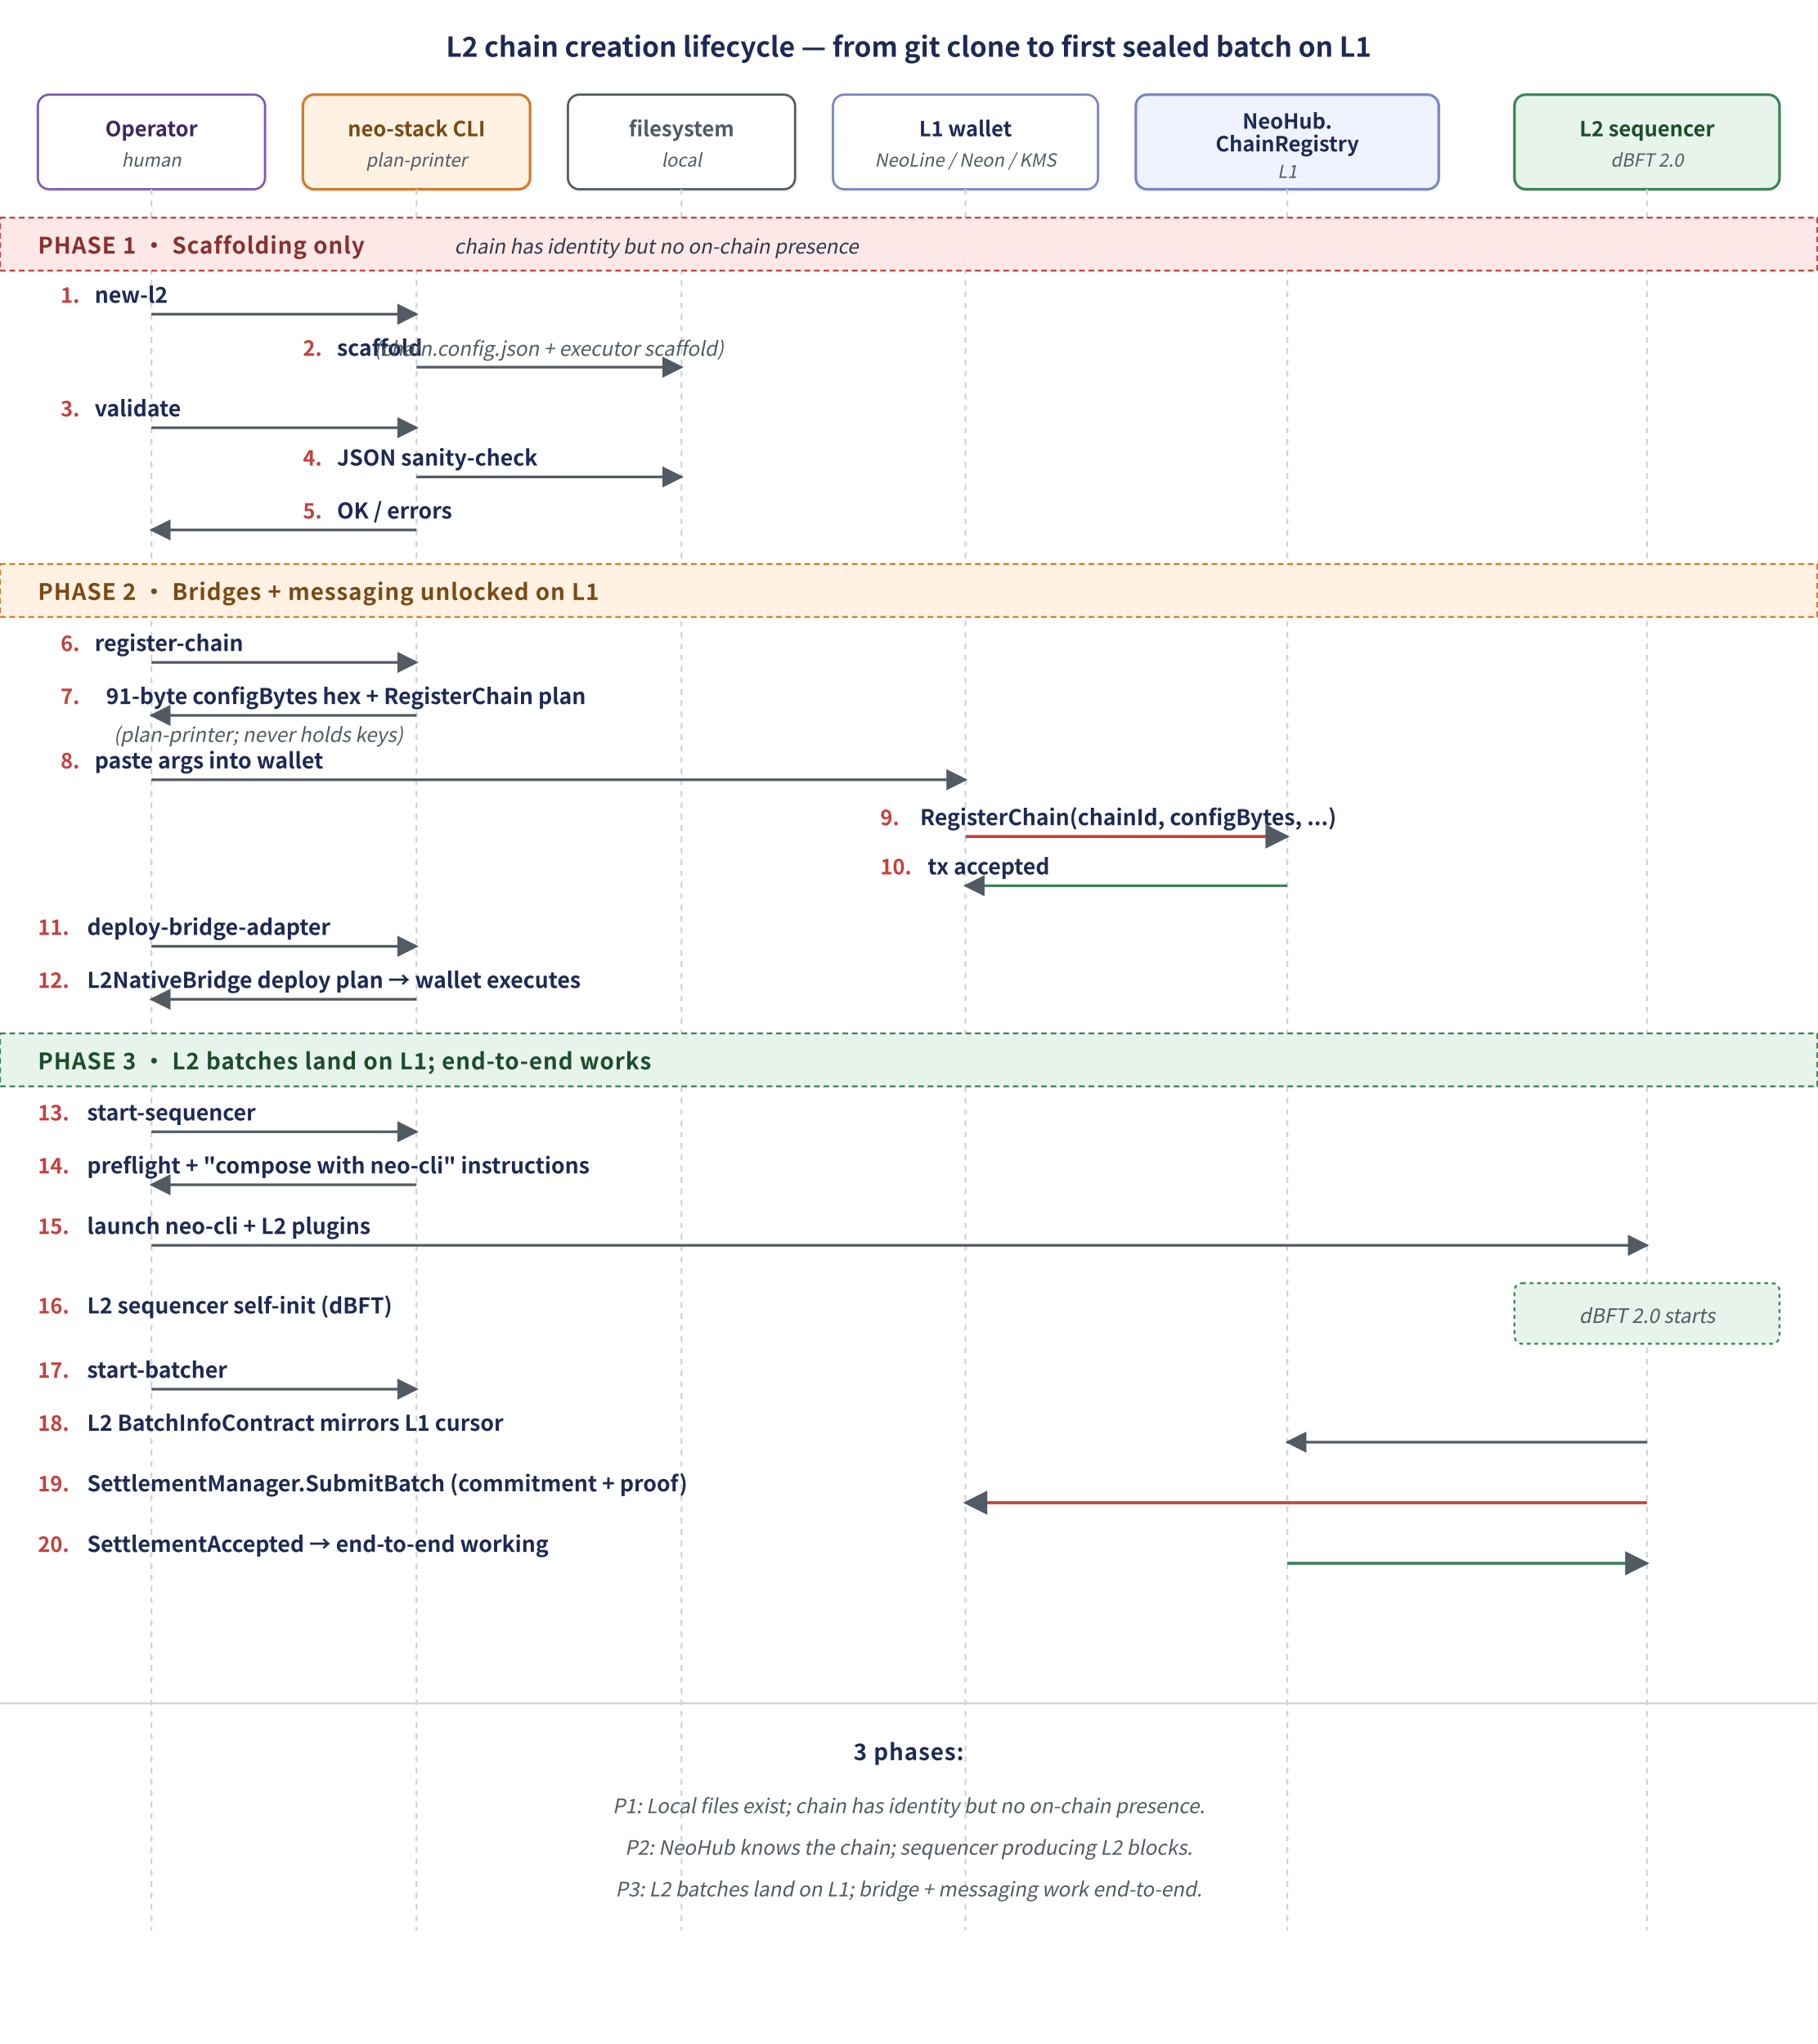
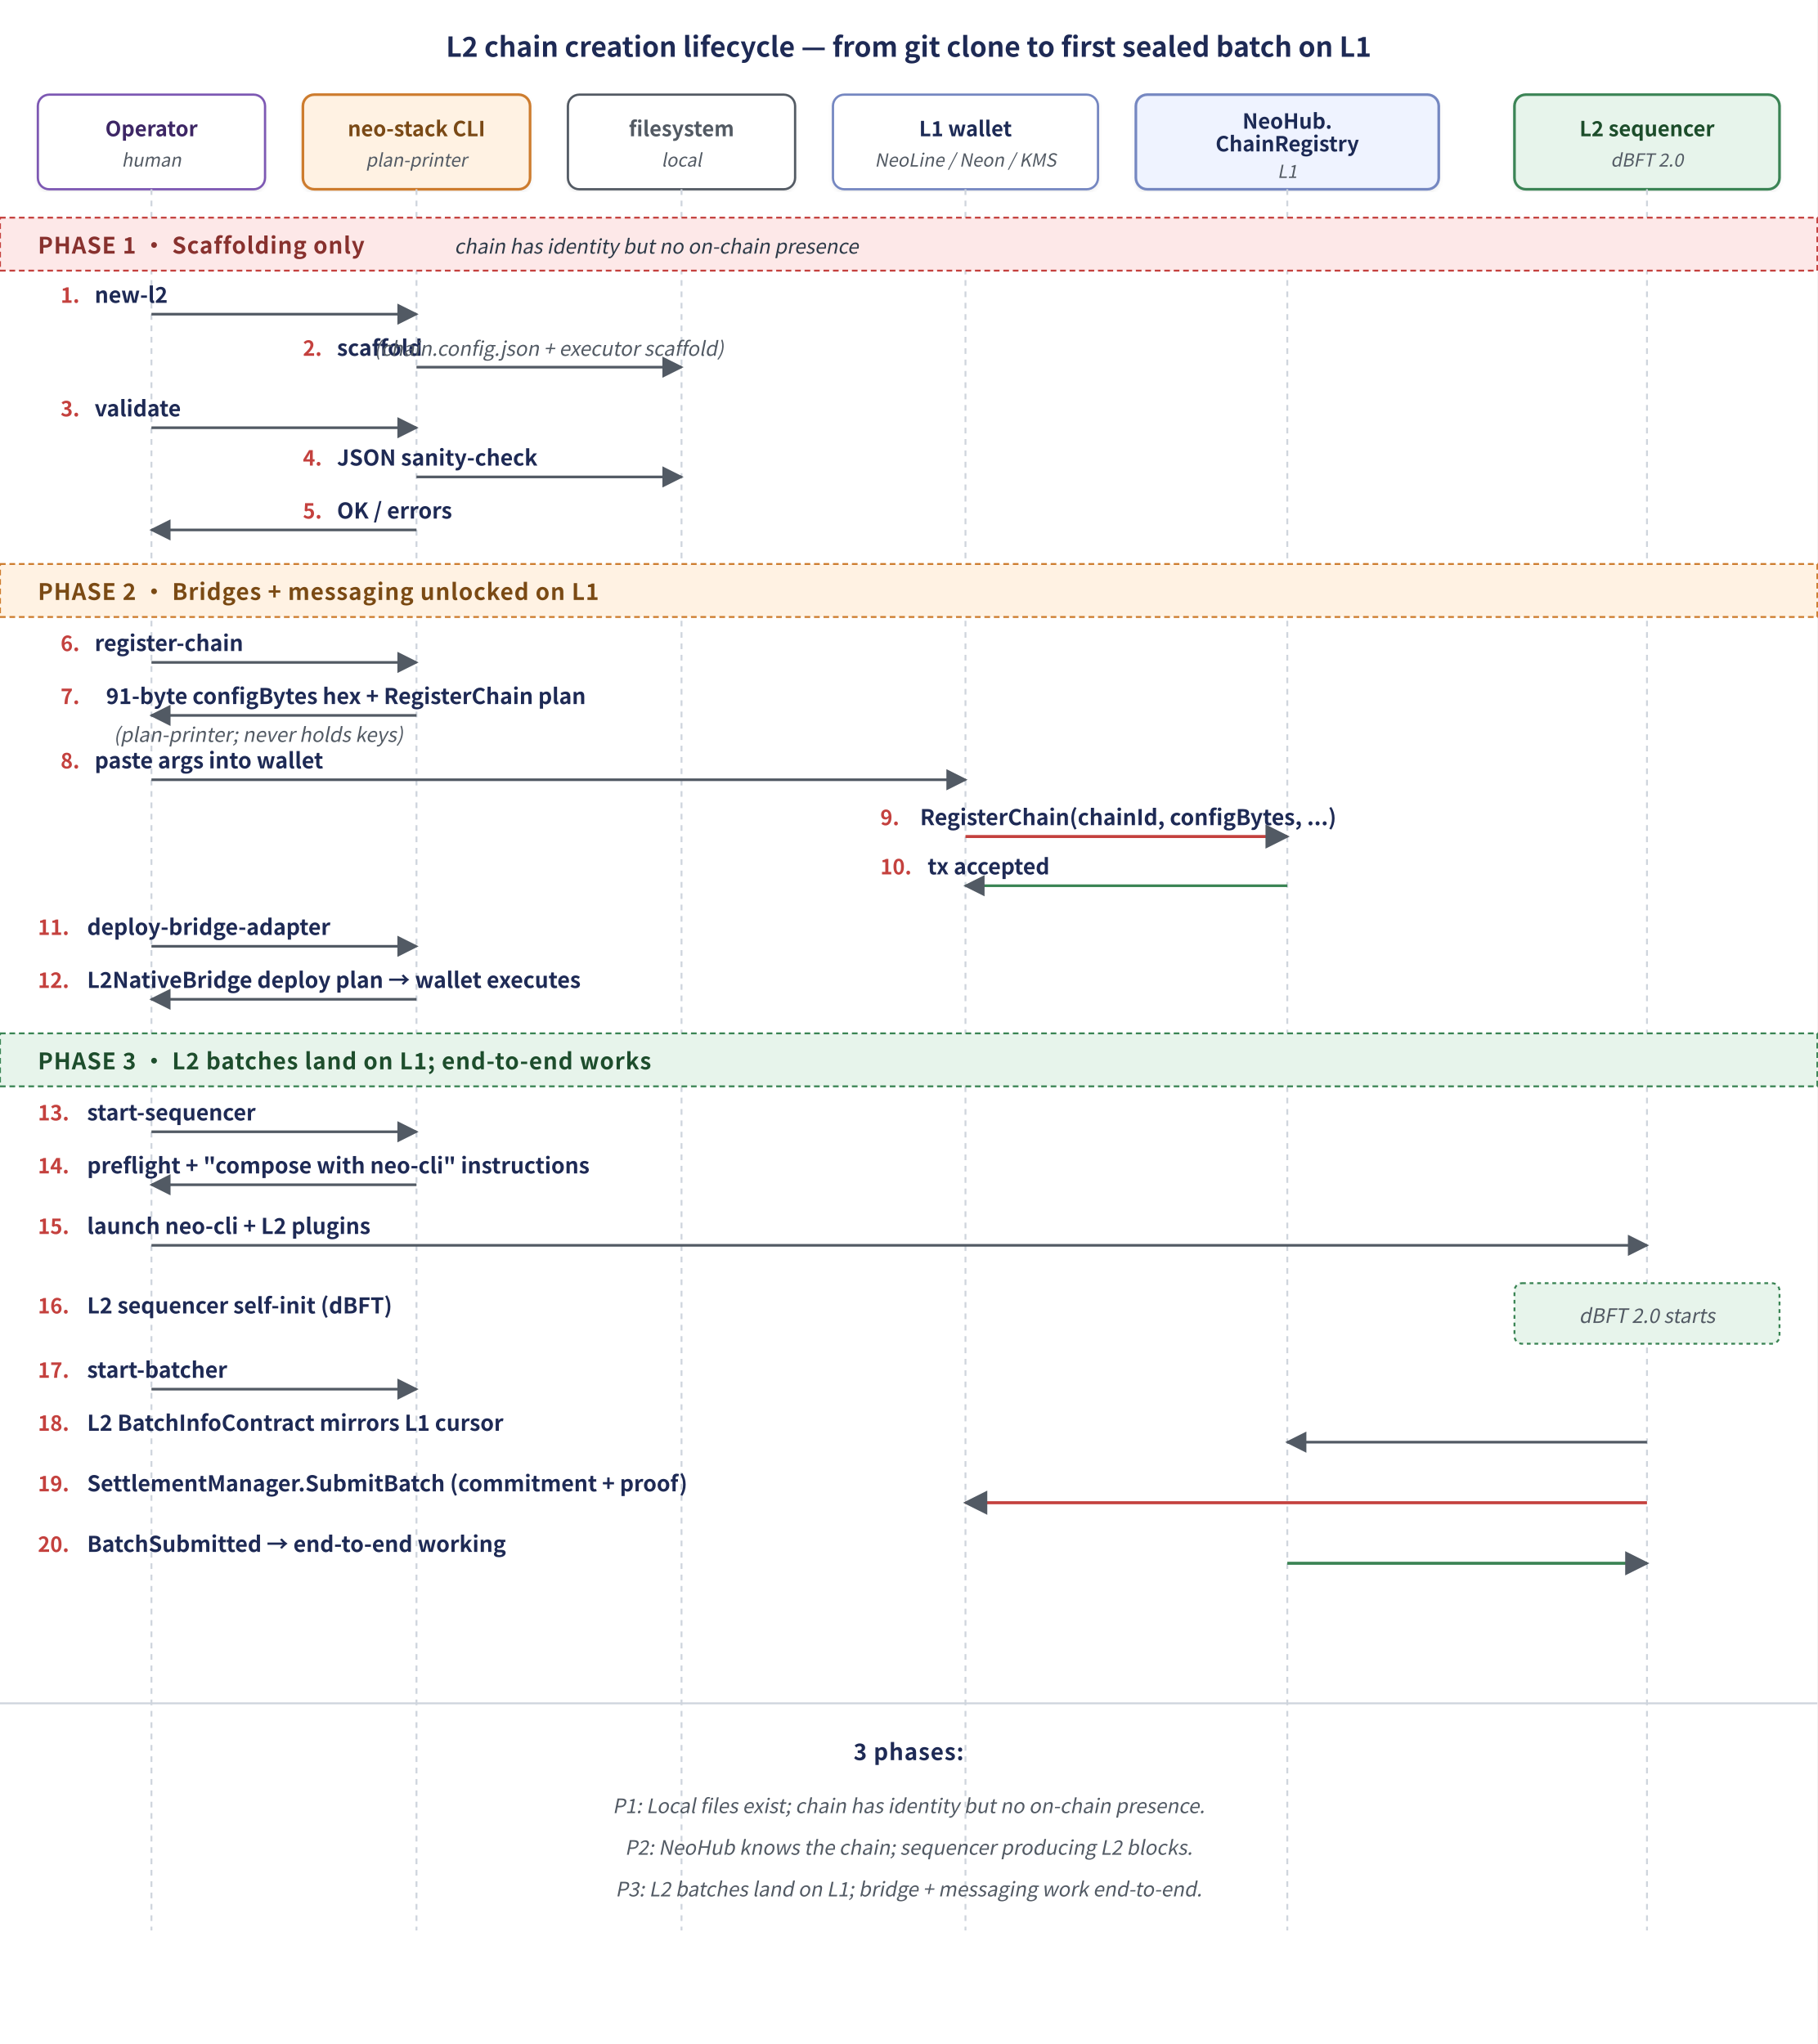
<svg xmlns="http://www.w3.org/2000/svg" viewBox="0 0 960 1080" font-family="'Noto Sans CJK SC', -apple-system, BlinkMacSystemFont, 'Segoe UI', Helvetica, Arial, sans-serif" role="img" aria-labelledby="title desc">
  <defs>
    <marker id="arrow" viewBox="0 0 10 10" refX="9" refY="5" markerWidth="8" markerHeight="8" orient="auto">
      <path d="M0,0 L10,5 L0,10 Z" fill="#525a64" />
    </marker>
    <filter id="card" x="-2%" y="-3%" width="104%" height="106%">
      <feDropShadow dx="0" dy="1" stdDeviation="0.9" flood-color="#000000" flood-opacity="0.07" />
    </filter>
    <style>
      .header     { font-size: 14.5px; font-weight: 700; }
      .actor-t    { font-size: 11px; font-weight: 700; }
      .actor-s    { font-size: 9.5px; fill: #525a64; font-style: italic; }
      .lifeline   { stroke: #cfd5dd; stroke-width: 1; stroke-dasharray: 3 3; }
      .step       { font-size: 11.5px; fill: #1e2a55; font-weight: 600; }
      .step-n     { font-size: 11px; font-weight: 700; fill: #c4413e; }
      .note       { font-size: 10.5px; fill: #525a64; font-style: italic; }
      .phase-t    { font-size: 12px; font-weight: 700; letter-spacing: 0.4px; }
      .phase-s    { font-size: 10.5px; fill: #2d3a48; font-style: italic; }
    </style>
  </defs>
  <rect width="960" height="1080" fill="#ffffff" />
  <text x="480" y="30" text-anchor="middle" class="header" fill="#1e2a55">L2 chain creation lifecycle — from git clone to first sealed batch on L1</text>
  <g filter="url(#card)">
    <rect x="20" y="50" width="120" height="50" rx="6" ry="6" fill="#ffffff" stroke="#7d59b3" stroke-width="1.2" />
    <text x="80" y="72" text-anchor="middle" class="actor-t" fill="#3e2865">Operator</text>
    <text x="80" y="88" text-anchor="middle" class="actor-s">human</text>
  </g>
  <g filter="url(#card)">
    <rect x="160" y="50" width="120" height="50" rx="6" ry="6" fill="#fff2e3" stroke="#cd7c2e" stroke-width="1.4" />
    <text x="220" y="72" text-anchor="middle" class="actor-t" fill="#7a4a14">neo-stack CLI</text>
    <text x="220" y="88" text-anchor="middle" class="actor-s">plan-printer</text>
  </g>
  <g filter="url(#card)">
    <rect x="300" y="50" width="120" height="50" rx="6" ry="6" fill="#ffffff" stroke="#525a64" stroke-width="1.2" />
    <text x="360" y="72" text-anchor="middle" class="actor-t" fill="#525a64">filesystem</text>
    <text x="360" y="88" text-anchor="middle" class="actor-s">local</text>
  </g>
  <g filter="url(#card)">
    <rect x="440" y="50" width="140" height="50" rx="6" ry="6" fill="#ffffff" stroke="#7587c1" stroke-width="1.2" />
    <text x="510" y="72" text-anchor="middle" class="actor-t" fill="#1e2a55">L1 wallet</text>
    <text x="510" y="88" text-anchor="middle" class="actor-s">NeoLine / Neon / KMS</text>
  </g>
  <g filter="url(#card)">
    <rect x="600" y="50" width="160" height="50" rx="6" ry="6" fill="#eff3ff" stroke="#7587c1" stroke-width="1.4" />
    <text x="680" y="68" text-anchor="middle" class="actor-t" fill="#1e2a55">NeoHub.</text>
    <text x="680" y="80" text-anchor="middle" class="actor-t" fill="#1e2a55">ChainRegistry</text>
    <text x="680" y="94" text-anchor="middle" class="actor-s">L1</text>
  </g>
  <g filter="url(#card)">
    <rect x="800" y="50" width="140" height="50" rx="6" ry="6" fill="#e7f4eb" stroke="#3a8454" stroke-width="1.4" />
    <text x="870" y="72" text-anchor="middle" class="actor-t" fill="#1d4d2c">L2 sequencer</text>
    <text x="870" y="88" text-anchor="middle" class="actor-s">dBFT 2.0</text>
  </g>
  <line class="lifeline" x1="80" y1="100" x2="80" y2="1020" />
  <line class="lifeline" x1="220" y1="100" x2="220" y2="1020" />
  <line class="lifeline" x1="360" y1="100" x2="360" y2="1020" />
  <line class="lifeline" x1="510" y1="100" x2="510" y2="1020" />
  <line class="lifeline" x1="680" y1="100" x2="680" y2="1020" />
  <line class="lifeline" x1="870" y1="100" x2="870" y2="1020" />
  <rect x="0" y="115" width="960" height="28" fill="#fde8e8" stroke="#c4413e" stroke-dasharray="3 2" />
  <text x="20" y="134" class="phase-t" fill="#88312e">PHASE 1 · Scaffolding only</text>
  <text x="240" y="134" class="phase-s">chain has identity but no on-chain presence</text>
  <line x1="80" y1="166" x2="220" y2="166" stroke="#525a64" stroke-width="1.4" marker-end="url(#arrow)" />
  <text x="32" y="160" class="step-n">1.</text>
  <text x="50" y="160" class="step">new-l2</text>
  <line x1="220" y1="194" x2="360" y2="194" stroke="#525a64" stroke-width="1.4" marker-end="url(#arrow)" />
  <text x="160" y="188" class="step-n">2.</text>
  <text x="178" y="188" class="step">scaffold</text>
  <text x="290" y="188" text-anchor="middle" class="note">(chain.config.json + executor scaffold)</text>
  <line x1="80" y1="226" x2="220" y2="226" stroke="#525a64" stroke-width="1.4" marker-end="url(#arrow)" />
  <text x="32" y="220" class="step-n">3.</text>
  <text x="50" y="220" class="step">validate</text>
  <line x1="220" y1="252" x2="360" y2="252" stroke="#525a64" stroke-width="1.4" marker-end="url(#arrow)" />
  <text x="160" y="246" class="step-n">4.</text>
  <text x="178" y="246" class="step">JSON sanity-check</text>
  <line x1="220" y1="280" x2="80" y2="280" stroke="#525a64" stroke-width="1.4" marker-end="url(#arrow)" />
  <text x="160" y="274" class="step-n">5.</text>
  <text x="178" y="274" class="step">OK / errors</text>
  <rect x="0" y="298" width="960" height="28" fill="#fff2e3" stroke="#cd7c2e" stroke-dasharray="3 2" />
  <text x="20" y="317" class="phase-t" fill="#7a4a14">PHASE 2 · Bridges + messaging unlocked on L1</text>
  <line x1="80" y1="350" x2="220" y2="350" stroke="#525a64" stroke-width="1.4" marker-end="url(#arrow)" />
  <text x="32" y="344" class="step-n">6.</text>
  <text x="50" y="344" class="step">register-chain</text>
  <line x1="220" y1="378" x2="80" y2="378" stroke="#525a64" stroke-width="1.4" marker-end="url(#arrow)" />
  <text x="32" y="372" class="step-n">7.</text>
  <text x="56" y="372" class="step">91-byte configBytes hex + RegisterChain plan</text>
  <text x="60" y="392" class="note">(plan-printer; never holds keys)</text>
  <line x1="80" y1="412" x2="510" y2="412" stroke="#525a64" stroke-width="1.4" marker-end="url(#arrow)" />
  <text x="32" y="406" class="step-n">8.</text>
  <text x="50" y="406" class="step">paste args into wallet</text>
  <line x1="510" y1="442" x2="680" y2="442" stroke="#c4413e" stroke-width="1.6" marker-end="url(#arrow)" />
  <text x="465" y="436" class="step-n">9.</text>
  <text x="486" y="436" class="step" fill="#88312e">RegisterChain(chainId, configBytes, ...)</text>
  <line x1="680" y1="468" x2="510" y2="468" stroke="#3a8454" stroke-width="1.4" marker-end="url(#arrow)" />
  <text x="465" y="462" class="step-n">10.</text>
  <text x="490" y="462" class="step" fill="#1d4d2c">tx accepted</text>
  <line x1="80" y1="500" x2="220" y2="500" stroke="#525a64" stroke-width="1.4" marker-end="url(#arrow)" />
  <text x="20" y="494" class="step-n">11.</text>
  <text x="46" y="494" class="step">deploy-bridge-adapter</text>
  <line x1="220" y1="528" x2="80" y2="528" stroke="#525a64" stroke-width="1.4" marker-end="url(#arrow)" />
  <text x="20" y="522" class="step-n">12.</text>
  <text x="46" y="522" class="step">L2NativeBridge deploy plan → wallet executes</text>
  <rect x="0" y="546" width="960" height="28" fill="#e7f4eb" stroke="#3a8454" stroke-dasharray="3 2" />
  <text x="20" y="565" class="phase-t" fill="#1d4d2c">PHASE 3 · L2 batches land on L1; end-to-end works</text>
  <line x1="80" y1="598" x2="220" y2="598" stroke="#525a64" stroke-width="1.4" marker-end="url(#arrow)" />
  <text x="20" y="592" class="step-n">13.</text>
  <text x="46" y="592" class="step">start-sequencer</text>
  <line x1="220" y1="626" x2="80" y2="626" stroke="#525a64" stroke-width="1.4" marker-end="url(#arrow)" />
  <text x="20" y="620" class="step-n">14.</text>
  <text x="46" y="620" class="step">preflight + "compose with neo-cli" instructions</text>
  <line x1="80" y1="658" x2="870" y2="658" stroke="#525a64" stroke-width="1.4" marker-end="url(#arrow)" />
  <text x="20" y="652" class="step-n">15.</text>
  <text x="46" y="652" class="step">launch neo-cli + L2 plugins</text>
  <g>
    <rect x="800" y="678" width="140" height="32" rx="4" ry="4" fill="#e7f4eb" stroke="#3a8454" stroke-dasharray="2 2" />
    <text x="20" y="694" class="step-n">16.</text>
    <text x="870" y="699" text-anchor="middle" class="note">dBFT 2.0 starts</text>
  </g>
  <text x="46" y="694" class="step">L2 sequencer self-init (dBFT)</text>
  <line x1="80" y1="734" x2="220" y2="734" stroke="#525a64" stroke-width="1.4" marker-end="url(#arrow)" />
  <text x="20" y="728" class="step-n">17.</text>
  <text x="46" y="728" class="step">start-batcher</text>
  <line x1="870" y1="762" x2="680" y2="762" stroke="#525a64" stroke-width="1.4" marker-end="url(#arrow)" />
  <text x="20" y="756" class="step-n">18.</text>
  <text x="46" y="756" class="step">L2 BatchInfoContract mirrors L1 cursor</text>
  <line x1="870" y1="794" x2="510" y2="794" stroke="#c4413e" stroke-width="1.6" marker-end="url(#arrow)" />
  <text x="20" y="788" class="step-n">19.</text>
  <text x="46" y="788" class="step" fill="#88312e">SettlementManager.SubmitBatch (commitment + proof)</text>
  <line x1="680" y1="826" x2="870" y2="826" stroke="#3a8454" stroke-width="1.6" marker-end="url(#arrow)" />
  <text x="20" y="820" class="step-n">20.</text>
-   <text x="46" y="820" class="step" fill="#1d4d2c">SettlementAccepted → end-to-end working</text>
+   <text x="46" y="820" class="step" fill="#1d4d2c">BatchSubmitted → end-to-end working</text>
  <line x1="0" y1="900" x2="960" y2="900" stroke="#cfd5dd" stroke-width="1" />
  <text x="480" y="930" text-anchor="middle" class="phase-t" fill="#1e2a55">3 phases:</text>
  <text x="480" y="958" text-anchor="middle" class="note" fill="#525a64">P1: Local files exist; chain has identity but no on-chain presence.</text>
  <text x="480" y="980" text-anchor="middle" class="note" fill="#525a64">P2: NeoHub knows the chain; sequencer producing L2 blocks.</text>
  <text x="480" y="1002" text-anchor="middle" class="note" fill="#525a64">P3: L2 batches land on L1; bridge + messaging work end-to-end.</text>
</svg>
